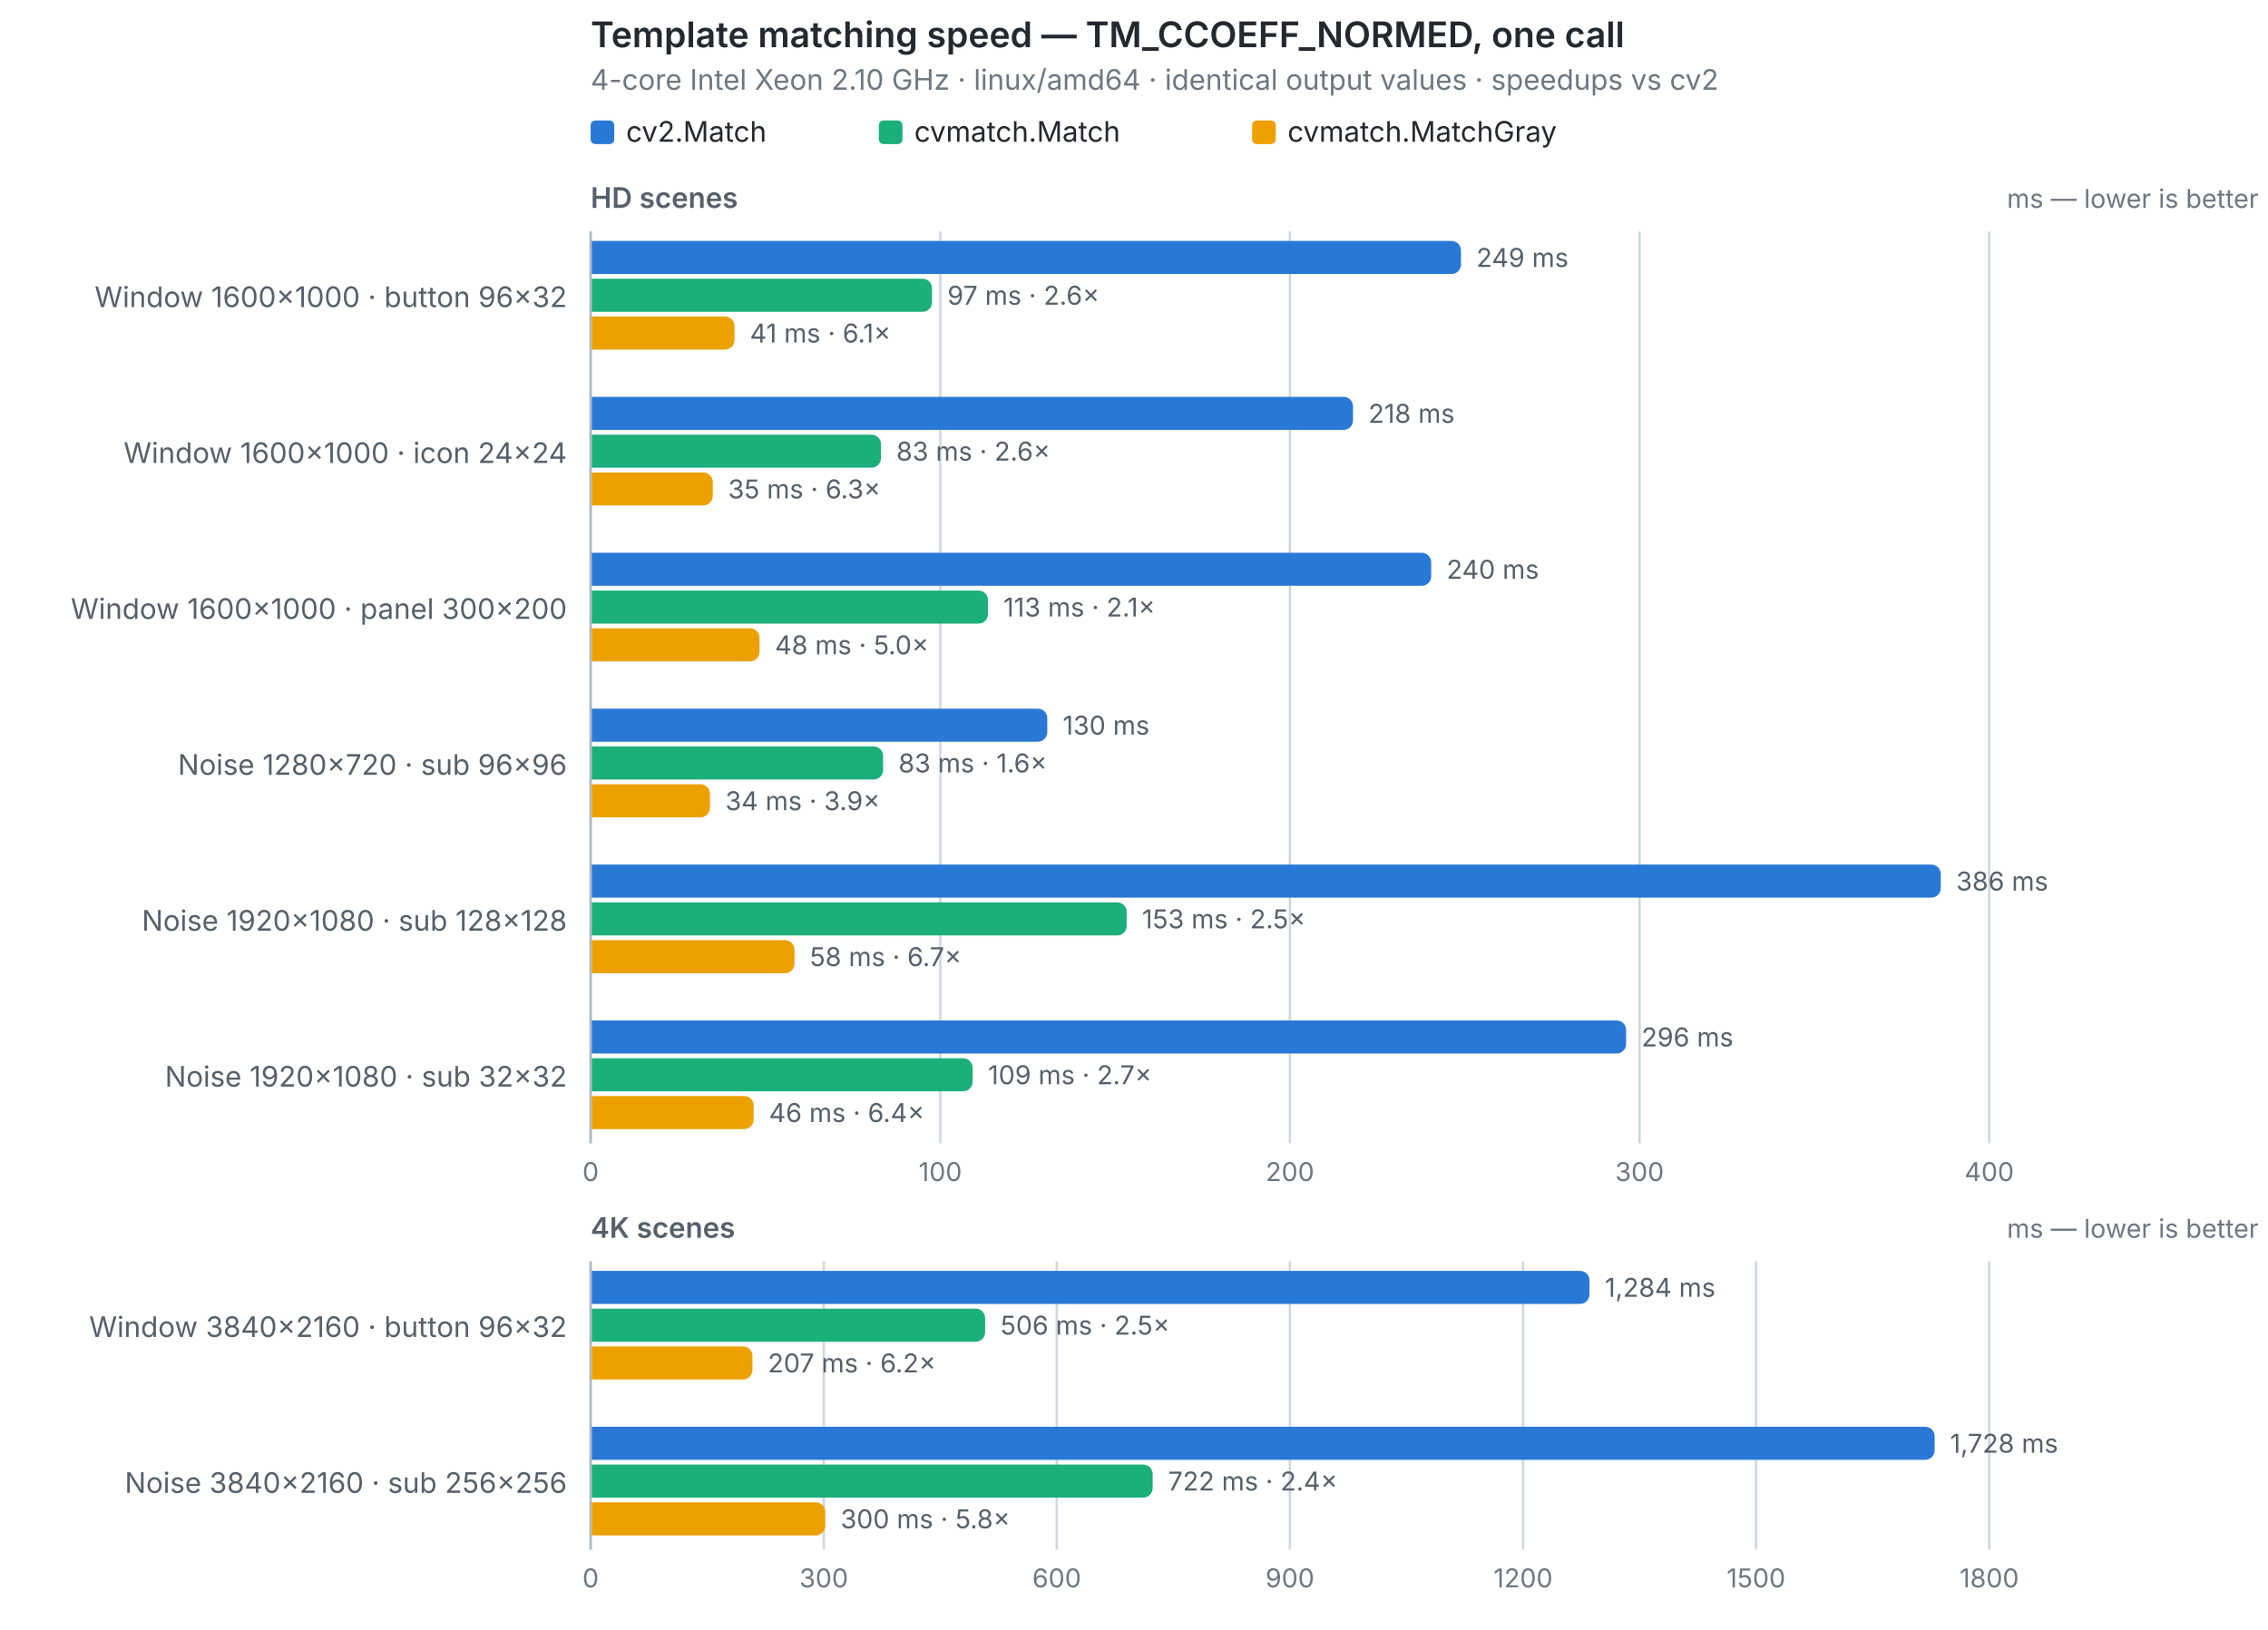
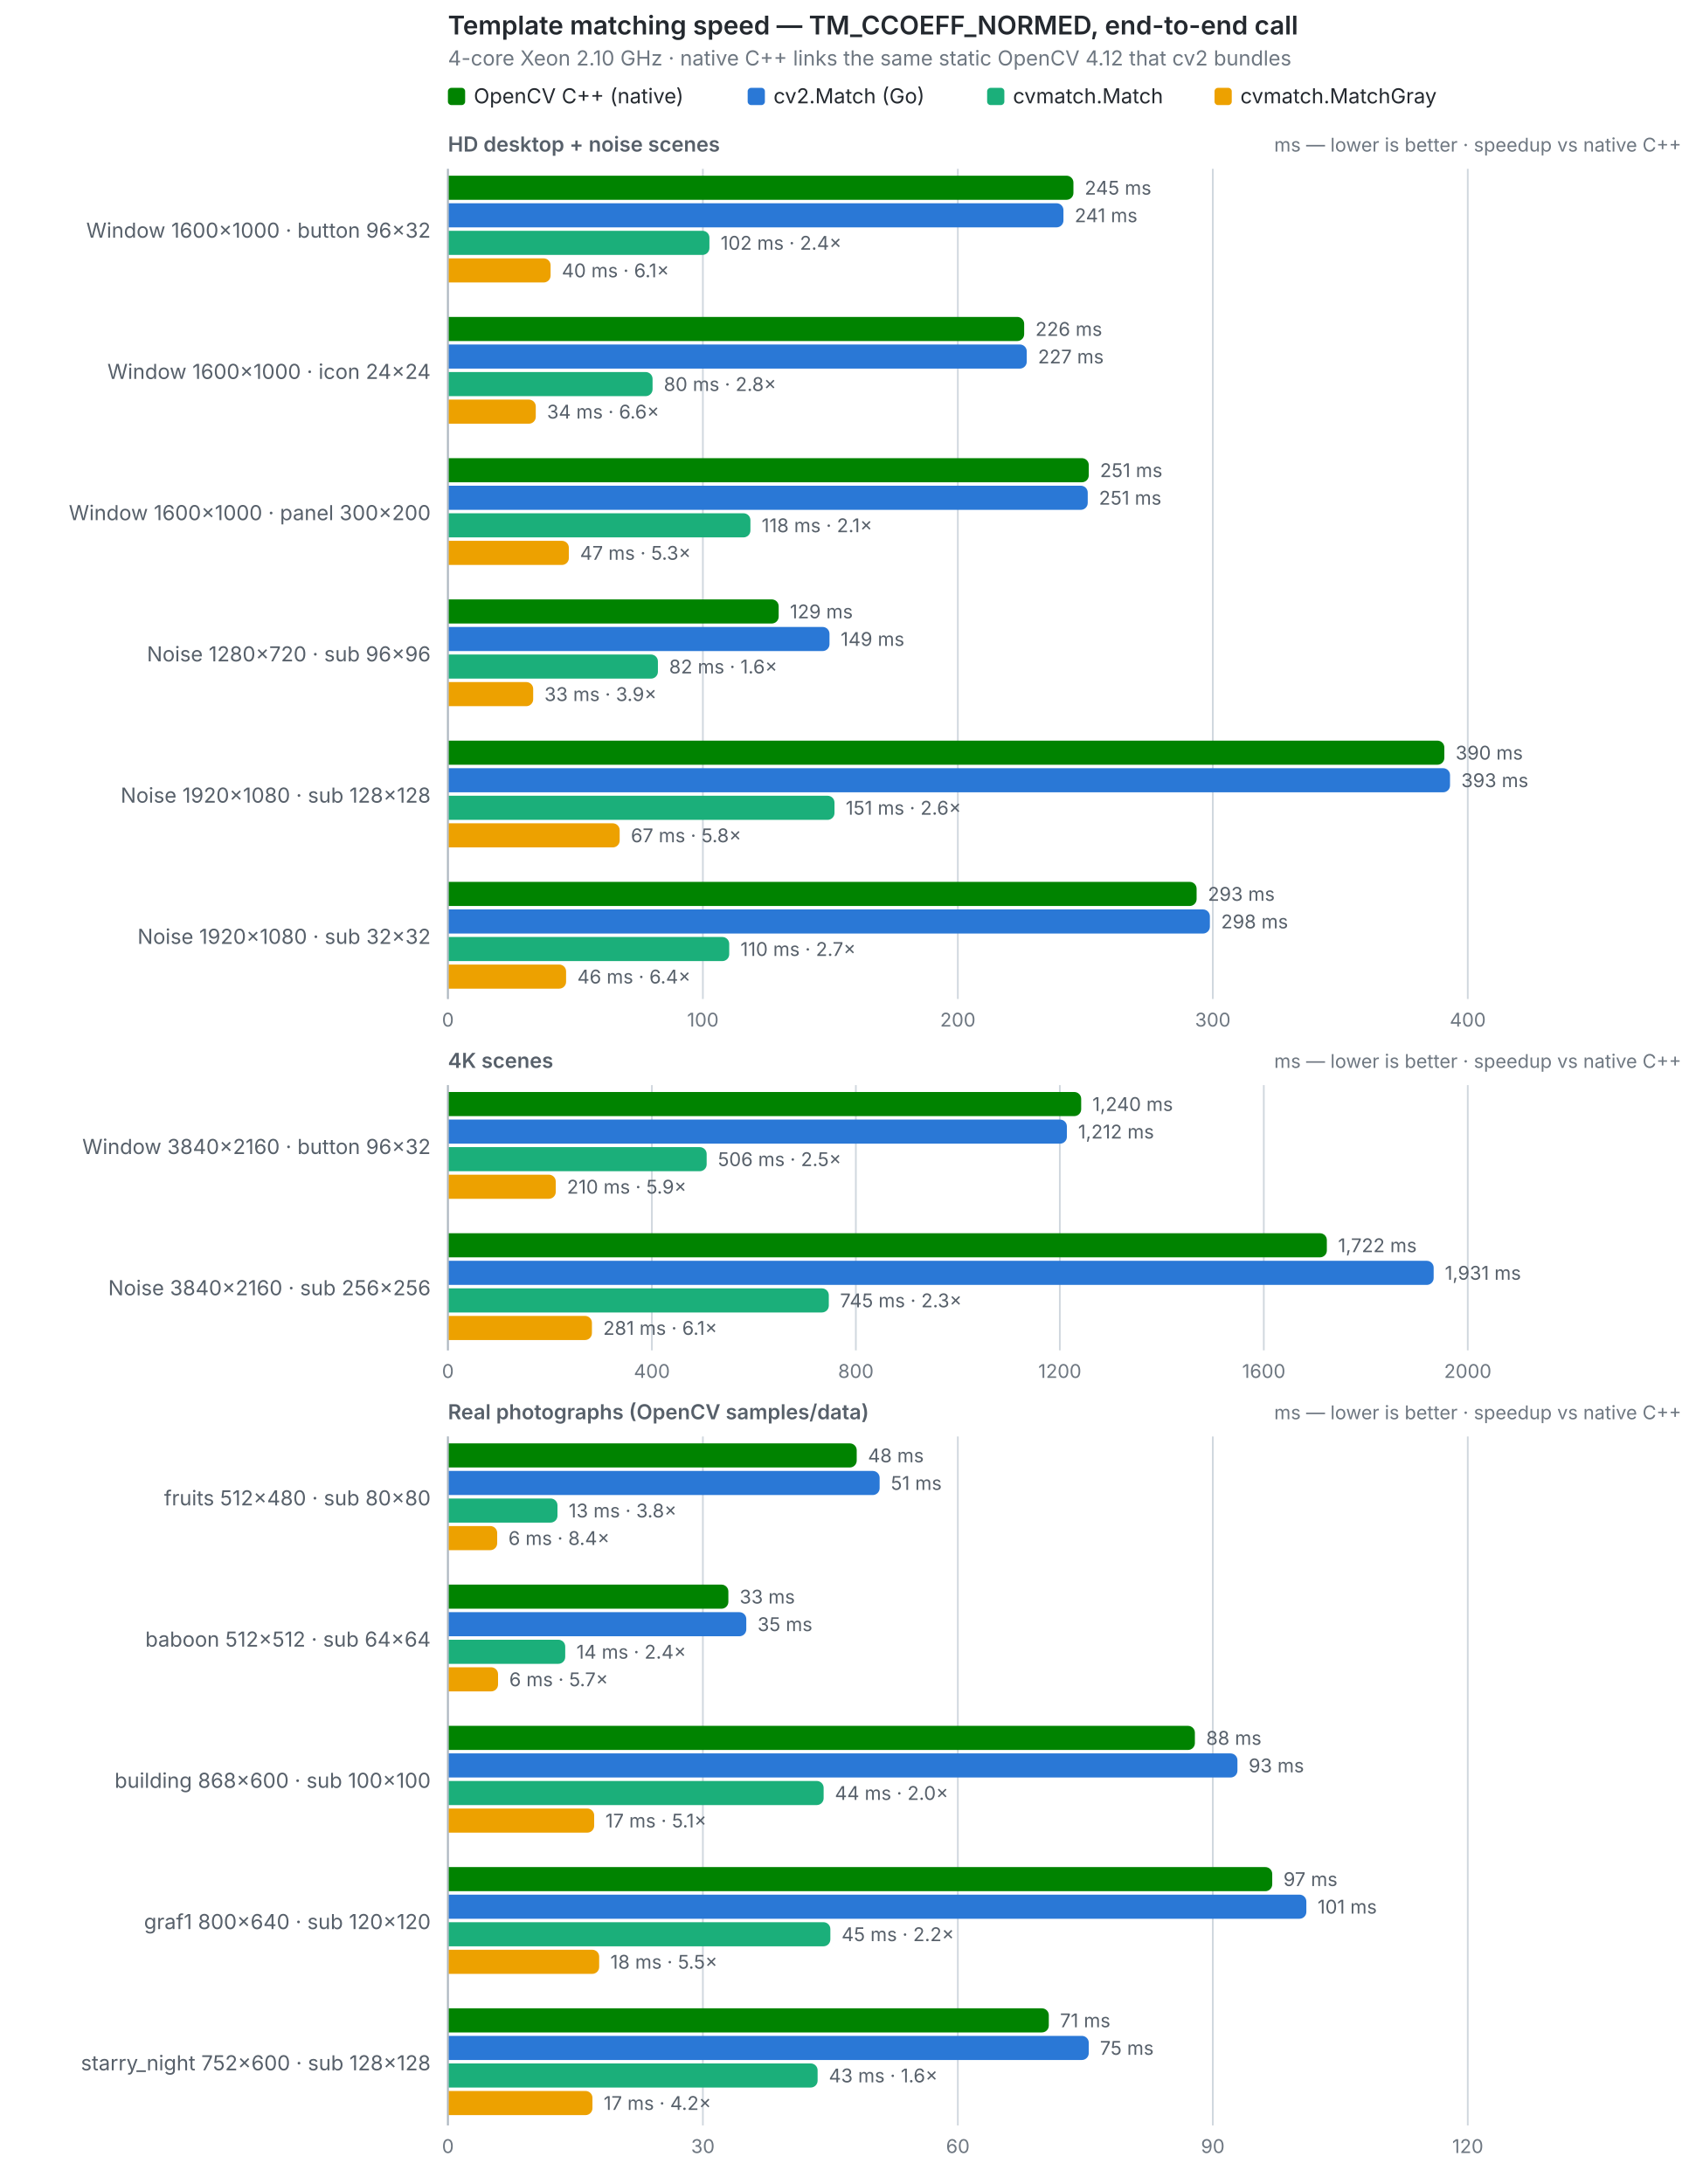
- <svg xmlns="http://www.w3.org/2000/svg" width="960" height="690" viewBox="0 0 960 690" role="img">
-   <text x="250" y="20" font-size="15" font-weight="600" fill="#24292f" font-family="system-ui,-apple-system,Segoe UI,sans-serif">Template matching speed — TM_CCOEFF_NORMED, one call</text>
-   <text x="250" y="38" font-size="12" fill="#6e7781" font-family="system-ui,-apple-system,Segoe UI,sans-serif">4-core Intel Xeon 2.10 GHz · linux/amd64 · identical output values · speedups vs cv2</text>
-   <rect x="250" y="51" width="10" height="10" rx="2" fill="#2a78d6" />
-   <text x="265" y="60" font-size="12" fill="#24292f" font-family="system-ui,-apple-system,Segoe UI,sans-serif">cv2.Match</text>
-   <rect x="372" y="51" width="10" height="10" rx="2" fill="#1baf7a" />
-   <text x="387" y="60" font-size="12" fill="#24292f" font-family="system-ui,-apple-system,Segoe UI,sans-serif">cvmatch.Match</text>
-   <rect x="530" y="51" width="10" height="10" rx="2" fill="#eda100" />
-   <text x="545" y="60" font-size="12" fill="#24292f" font-family="system-ui,-apple-system,Segoe UI,sans-serif">cvmatch.MatchGray</text>
-   <text x="250" y="88" font-size="12" font-weight="600" fill="#57606a" font-family="system-ui,-apple-system,Segoe UI,sans-serif">HD scenes</text>
-   <text x="956" y="88" font-size="11" text-anchor="end" fill="#6e7781" font-family="system-ui,-apple-system,Segoe UI,sans-serif">ms — lower is better</text>
-   <line x1="250.0" y1="98" x2="250.0" y2="484" stroke="#d0d7de" stroke-width="1" />
-   <text x="250.0" y="500" font-size="11" text-anchor="middle" fill="#6e7781" font-family="system-ui,-apple-system,Segoe UI,sans-serif" style="font-variant-numeric:tabular-nums">0</text>
-   <line x1="398.0" y1="98" x2="398.0" y2="484" stroke="#d0d7de" stroke-width="1" />
-   <text x="398.0" y="500" font-size="11" text-anchor="middle" fill="#6e7781" font-family="system-ui,-apple-system,Segoe UI,sans-serif" style="font-variant-numeric:tabular-nums">100</text>
-   <line x1="546.0" y1="98" x2="546.0" y2="484" stroke="#d0d7de" stroke-width="1" />
-   <text x="546.0" y="500" font-size="11" text-anchor="middle" fill="#6e7781" font-family="system-ui,-apple-system,Segoe UI,sans-serif" style="font-variant-numeric:tabular-nums">200</text>
-   <line x1="694.0" y1="98" x2="694.0" y2="484" stroke="#d0d7de" stroke-width="1" />
-   <text x="694.0" y="500" font-size="11" text-anchor="middle" fill="#6e7781" font-family="system-ui,-apple-system,Segoe UI,sans-serif" style="font-variant-numeric:tabular-nums">300</text>
-   <line x1="842.0" y1="98" x2="842.0" y2="484" stroke="#d0d7de" stroke-width="1" />
-   <text x="842.0" y="500" font-size="11" text-anchor="middle" fill="#6e7781" font-family="system-ui,-apple-system,Segoe UI,sans-serif" style="font-variant-numeric:tabular-nums">400</text>
-   <line x1="250" y1="98" x2="250" y2="484" stroke="#afb8c1" stroke-width="1" />
-   <text x="240" y="130.0" font-size="12" text-anchor="end" fill="#57606a" font-family="system-ui,-apple-system,Segoe UI,sans-serif">Window 1600×1000 · button 96×32</text>
-   <path d="M250.5,102 h363.9 a4,4 0 0 1 4,4 v6 a4,4 0 0 1 -4,4 h-363.9 z" fill="#2a78d6" />
-   <text x="624.9" y="113" font-size="11" fill="#57606a" font-family="system-ui,-apple-system,Segoe UI,sans-serif" style="font-variant-numeric:tabular-nums">249 ms</text>
-   <path d="M250.5,118 h140.0 a4,4 0 0 1 4,4 v6 a4,4 0 0 1 -4,4 h-140.0 z" fill="#1baf7a" />
-   <text x="401.0" y="129" font-size="11" fill="#57606a" font-family="system-ui,-apple-system,Segoe UI,sans-serif" style="font-variant-numeric:tabular-nums">97 ms · 2.6×</text>
-   <path d="M250.5,134 h56.4 a4,4 0 0 1 4,4 v6 a4,4 0 0 1 -4,4 h-56.4 z" fill="#eda100" />
-   <text x="317.4" y="145" font-size="11" fill="#57606a" font-family="system-ui,-apple-system,Segoe UI,sans-serif" style="font-variant-numeric:tabular-nums">41 ms · 6.1×</text>
-   <text x="240" y="196.0" font-size="12" text-anchor="end" fill="#57606a" font-family="system-ui,-apple-system,Segoe UI,sans-serif">Window 1600×1000 · icon 24×24</text>
-   <path d="M250.5,168 h318.2 a4,4 0 0 1 4,4 v6 a4,4 0 0 1 -4,4 h-318.2 z" fill="#2a78d6" />
-   <text x="579.2" y="179" font-size="11" fill="#57606a" font-family="system-ui,-apple-system,Segoe UI,sans-serif" style="font-variant-numeric:tabular-nums">218 ms</text>
-   <path d="M250.5,184 h118.4 a4,4 0 0 1 4,4 v6 a4,4 0 0 1 -4,4 h-118.4 z" fill="#1baf7a" />
-   <text x="379.4" y="195" font-size="11" fill="#57606a" font-family="system-ui,-apple-system,Segoe UI,sans-serif" style="font-variant-numeric:tabular-nums">83 ms · 2.6×</text>
-   <path d="M250.5,200 h47.2 a4,4 0 0 1 4,4 v6 a4,4 0 0 1 -4,4 h-47.2 z" fill="#eda100" />
-   <text x="308.2" y="211" font-size="11" fill="#57606a" font-family="system-ui,-apple-system,Segoe UI,sans-serif" style="font-variant-numeric:tabular-nums">35 ms · 6.3×</text>
-   <text x="240" y="262.0" font-size="12" text-anchor="end" fill="#57606a" font-family="system-ui,-apple-system,Segoe UI,sans-serif">Window 1600×1000 · panel 300×200</text>
-   <path d="M250.5,234 h351.3 a4,4 0 0 1 4,4 v6 a4,4 0 0 1 -4,4 h-351.3 z" fill="#2a78d6" />
-   <text x="612.3" y="245" font-size="11" fill="#57606a" font-family="system-ui,-apple-system,Segoe UI,sans-serif" style="font-variant-numeric:tabular-nums">240 ms</text>
-   <path d="M250.5,250 h163.7 a4,4 0 0 1 4,4 v6 a4,4 0 0 1 -4,4 h-163.7 z" fill="#1baf7a" />
-   <text x="424.7" y="261" font-size="11" fill="#57606a" font-family="system-ui,-apple-system,Segoe UI,sans-serif" style="font-variant-numeric:tabular-nums">113 ms · 2.1×</text>
-   <path d="M250.5,266 h67.0 a4,4 0 0 1 4,4 v6 a4,4 0 0 1 -4,4 h-67.0 z" fill="#eda100" />
-   <text x="328.0" y="277" font-size="11" fill="#57606a" font-family="system-ui,-apple-system,Segoe UI,sans-serif" style="font-variant-numeric:tabular-nums">48 ms · 5.0×</text>
-   <text x="240" y="328.0" font-size="12" text-anchor="end" fill="#57606a" font-family="system-ui,-apple-system,Segoe UI,sans-serif">Noise 1280×720 · sub 96×96</text>
-   <path d="M250.5,300 h188.8 a4,4 0 0 1 4,4 v6 a4,4 0 0 1 -4,4 h-188.8 z" fill="#2a78d6" />
-   <text x="449.8" y="311" font-size="11" fill="#57606a" font-family="system-ui,-apple-system,Segoe UI,sans-serif" style="font-variant-numeric:tabular-nums">130 ms</text>
-   <path d="M250.5,316 h119.3 a4,4 0 0 1 4,4 v6 a4,4 0 0 1 -4,4 h-119.3 z" fill="#1baf7a" />
-   <text x="380.3" y="327" font-size="11" fill="#57606a" font-family="system-ui,-apple-system,Segoe UI,sans-serif" style="font-variant-numeric:tabular-nums">83 ms · 1.6×</text>
-   <path d="M250.5,332 h46.0 a4,4 0 0 1 4,4 v6 a4,4 0 0 1 -4,4 h-46.0 z" fill="#eda100" />
-   <text x="307.0" y="343" font-size="11" fill="#57606a" font-family="system-ui,-apple-system,Segoe UI,sans-serif" style="font-variant-numeric:tabular-nums">34 ms · 3.9×</text>
-   <text x="240" y="394.0" font-size="12" text-anchor="end" fill="#57606a" font-family="system-ui,-apple-system,Segoe UI,sans-serif">Noise 1920×1080 · sub 128×128</text>
-   <path d="M250.5,366 h567.0 a4,4 0 0 1 4,4 v6 a4,4 0 0 1 -4,4 h-567.0 z" fill="#2a78d6" />
-   <text x="828.0" y="377" font-size="11" fill="#57606a" font-family="system-ui,-apple-system,Segoe UI,sans-serif" style="font-variant-numeric:tabular-nums">386 ms</text>
-   <path d="M250.5,382 h222.4 a4,4 0 0 1 4,4 v6 a4,4 0 0 1 -4,4 h-222.4 z" fill="#1baf7a" />
-   <text x="483.4" y="393" font-size="11" fill="#57606a" font-family="system-ui,-apple-system,Segoe UI,sans-serif" style="font-variant-numeric:tabular-nums">153 ms · 2.5×</text>
-   <path d="M250.5,398 h81.8 a4,4 0 0 1 4,4 v6 a4,4 0 0 1 -4,4 h-81.8 z" fill="#eda100" />
-   <text x="342.8" y="409" font-size="11" fill="#57606a" font-family="system-ui,-apple-system,Segoe UI,sans-serif" style="font-variant-numeric:tabular-nums">58 ms · 6.7×</text>
-   <text x="240" y="460.0" font-size="12" text-anchor="end" fill="#57606a" font-family="system-ui,-apple-system,Segoe UI,sans-serif">Noise 1920×1080 · sub 32×32</text>
-   <path d="M250.5,432 h433.8 a4,4 0 0 1 4,4 v6 a4,4 0 0 1 -4,4 h-433.8 z" fill="#2a78d6" />
-   <text x="694.8" y="443" font-size="11" fill="#57606a" font-family="system-ui,-apple-system,Segoe UI,sans-serif" style="font-variant-numeric:tabular-nums">296 ms</text>
-   <path d="M250.5,448 h157.2 a4,4 0 0 1 4,4 v6 a4,4 0 0 1 -4,4 h-157.2 z" fill="#1baf7a" />
-   <text x="418.2" y="459" font-size="11" fill="#57606a" font-family="system-ui,-apple-system,Segoe UI,sans-serif" style="font-variant-numeric:tabular-nums">109 ms · 2.7×</text>
-   <path d="M250.5,464 h64.5 a4,4 0 0 1 4,4 v6 a4,4 0 0 1 -4,4 h-64.5 z" fill="#eda100" />
-   <text x="325.5" y="475" font-size="11" fill="#57606a" font-family="system-ui,-apple-system,Segoe UI,sans-serif" style="font-variant-numeric:tabular-nums">46 ms · 6.4×</text>
-   <text x="250" y="524" font-size="12" font-weight="600" fill="#57606a" font-family="system-ui,-apple-system,Segoe UI,sans-serif">4K scenes</text>
-   <text x="956" y="524" font-size="11" text-anchor="end" fill="#6e7781" font-family="system-ui,-apple-system,Segoe UI,sans-serif">ms — lower is better</text>
-   <line x1="250.0" y1="534" x2="250.0" y2="656" stroke="#d0d7de" stroke-width="1" />
-   <text x="250.0" y="672" font-size="11" text-anchor="middle" fill="#6e7781" font-family="system-ui,-apple-system,Segoe UI,sans-serif" style="font-variant-numeric:tabular-nums">0</text>
-   <line x1="348.7" y1="534" x2="348.7" y2="656" stroke="#d0d7de" stroke-width="1" />
-   <text x="348.7" y="672" font-size="11" text-anchor="middle" fill="#6e7781" font-family="system-ui,-apple-system,Segoe UI,sans-serif" style="font-variant-numeric:tabular-nums">300</text>
-   <line x1="447.3" y1="534" x2="447.3" y2="656" stroke="#d0d7de" stroke-width="1" />
-   <text x="447.3" y="672" font-size="11" text-anchor="middle" fill="#6e7781" font-family="system-ui,-apple-system,Segoe UI,sans-serif" style="font-variant-numeric:tabular-nums">600</text>
-   <line x1="546.0" y1="534" x2="546.0" y2="656" stroke="#d0d7de" stroke-width="1" />
-   <text x="546.0" y="672" font-size="11" text-anchor="middle" fill="#6e7781" font-family="system-ui,-apple-system,Segoe UI,sans-serif" style="font-variant-numeric:tabular-nums">900</text>
-   <line x1="644.7" y1="534" x2="644.7" y2="656" stroke="#d0d7de" stroke-width="1" />
-   <text x="644.7" y="672" font-size="11" text-anchor="middle" fill="#6e7781" font-family="system-ui,-apple-system,Segoe UI,sans-serif" style="font-variant-numeric:tabular-nums">1200</text>
-   <line x1="743.3" y1="534" x2="743.3" y2="656" stroke="#d0d7de" stroke-width="1" />
-   <text x="743.3" y="672" font-size="11" text-anchor="middle" fill="#6e7781" font-family="system-ui,-apple-system,Segoe UI,sans-serif" style="font-variant-numeric:tabular-nums">1500</text>
-   <line x1="842.0" y1="534" x2="842.0" y2="656" stroke="#d0d7de" stroke-width="1" />
-   <text x="842.0" y="672" font-size="11" text-anchor="middle" fill="#6e7781" font-family="system-ui,-apple-system,Segoe UI,sans-serif" style="font-variant-numeric:tabular-nums">1800</text>
-   <line x1="250" y1="534" x2="250" y2="656" stroke="#afb8c1" stroke-width="1" />
-   <text x="240" y="566.0" font-size="12" text-anchor="end" fill="#57606a" font-family="system-ui,-apple-system,Segoe UI,sans-serif">Window 3840×2160 · button 96×32</text>
-   <path d="M250.5,538 h418.3 a4,4 0 0 1 4,4 v6 a4,4 0 0 1 -4,4 h-418.3 z" fill="#2a78d6" />
-   <text x="679.3" y="549" font-size="11" fill="#57606a" font-family="system-ui,-apple-system,Segoe UI,sans-serif" style="font-variant-numeric:tabular-nums">1,284 ms</text>
-   <path d="M250.5,554 h162.5 a4,4 0 0 1 4,4 v6 a4,4 0 0 1 -4,4 h-162.5 z" fill="#1baf7a" />
-   <text x="423.5" y="565" font-size="11" fill="#57606a" font-family="system-ui,-apple-system,Segoe UI,sans-serif" style="font-variant-numeric:tabular-nums">506 ms · 2.5×</text>
-   <path d="M250.5,570 h64.0 a4,4 0 0 1 4,4 v6 a4,4 0 0 1 -4,4 h-64.0 z" fill="#eda100" />
-   <text x="325.0" y="581" font-size="11" fill="#57606a" font-family="system-ui,-apple-system,Segoe UI,sans-serif" style="font-variant-numeric:tabular-nums">207 ms · 6.2×</text>
-   <text x="240" y="632.0" font-size="12" text-anchor="end" fill="#57606a" font-family="system-ui,-apple-system,Segoe UI,sans-serif">Noise 3840×2160 · sub 256×256</text>
-   <path d="M250.5,604 h564.4 a4,4 0 0 1 4,4 v6 a4,4 0 0 1 -4,4 h-564.4 z" fill="#2a78d6" />
-   <text x="825.4" y="615" font-size="11" fill="#57606a" font-family="system-ui,-apple-system,Segoe UI,sans-serif" style="font-variant-numeric:tabular-nums">1,728 ms</text>
-   <path d="M250.5,620 h233.4 a4,4 0 0 1 4,4 v6 a4,4 0 0 1 -4,4 h-233.4 z" fill="#1baf7a" />
-   <text x="494.4" y="631" font-size="11" fill="#57606a" font-family="system-ui,-apple-system,Segoe UI,sans-serif" style="font-variant-numeric:tabular-nums">722 ms · 2.4×</text>
-   <path d="M250.5,636 h94.8 a4,4 0 0 1 4,4 v6 a4,4 0 0 1 -4,4 h-94.8 z" fill="#eda100" />
-   <text x="355.8" y="647" font-size="11" fill="#57606a" font-family="system-ui,-apple-system,Segoe UI,sans-serif" style="font-variant-numeric:tabular-nums">300 ms · 5.8×</text>
+ <svg xmlns="http://www.w3.org/2000/svg" width="980" height="1268" viewBox="0 0 980 1268" role="img">
+   <text x="260" y="20" font-size="15" font-weight="600" fill="#24292f" font-family="system-ui,-apple-system,Segoe UI,sans-serif">Template matching speed — TM_CCOEFF_NORMED, end-to-end call</text>
+   <text x="260" y="38" font-size="12" fill="#6e7781" font-family="system-ui,-apple-system,Segoe UI,sans-serif">4-core Xeon 2.10 GHz · native C++ links the same static OpenCV 4.12 that cv2 bundles</text>
+   <rect x="260" y="51" width="10" height="10" rx="2" fill="#008300" />
+   <text x="275" y="60" font-size="12" fill="#24292f" font-family="system-ui,-apple-system,Segoe UI,sans-serif">OpenCV C++ (native)</text>
+   <rect x="434" y="51" width="10" height="10" rx="2" fill="#2a78d6" />
+   <text x="449" y="60" font-size="12" fill="#24292f" font-family="system-ui,-apple-system,Segoe UI,sans-serif">cv2.Match (Go)</text>
+   <rect x="573" y="51" width="10" height="10" rx="2" fill="#1baf7a" />
+   <text x="588" y="60" font-size="12" fill="#24292f" font-family="system-ui,-apple-system,Segoe UI,sans-serif">cvmatch.Match</text>
+   <rect x="705" y="51" width="10" height="10" rx="2" fill="#eda100" />
+   <text x="720" y="60" font-size="12" fill="#24292f" font-family="system-ui,-apple-system,Segoe UI,sans-serif">cvmatch.MatchGray</text>
+   <text x="260" y="88" font-size="12" font-weight="600" fill="#57606a" font-family="system-ui,-apple-system,Segoe UI,sans-serif">HD desktop + noise scenes</text>
+   <text x="976" y="88" font-size="11" text-anchor="end" fill="#6e7781" font-family="system-ui,-apple-system,Segoe UI,sans-serif">ms — lower is better · speedup vs native C++</text>
+   <line x1="260.0" y1="98" x2="260.0" y2="580" stroke="#d0d7de" stroke-width="1" />
+   <text x="260.0" y="596" font-size="11" text-anchor="middle" fill="#6e7781" font-family="system-ui,-apple-system,Segoe UI,sans-serif" style="font-variant-numeric:tabular-nums">0</text>
+   <line x1="408.0" y1="98" x2="408.0" y2="580" stroke="#d0d7de" stroke-width="1" />
+   <text x="408.0" y="596" font-size="11" text-anchor="middle" fill="#6e7781" font-family="system-ui,-apple-system,Segoe UI,sans-serif" style="font-variant-numeric:tabular-nums">100</text>
+   <line x1="556.0" y1="98" x2="556.0" y2="580" stroke="#d0d7de" stroke-width="1" />
+   <text x="556.0" y="596" font-size="11" text-anchor="middle" fill="#6e7781" font-family="system-ui,-apple-system,Segoe UI,sans-serif" style="font-variant-numeric:tabular-nums">200</text>
+   <line x1="704.0" y1="98" x2="704.0" y2="580" stroke="#d0d7de" stroke-width="1" />
+   <text x="704.0" y="596" font-size="11" text-anchor="middle" fill="#6e7781" font-family="system-ui,-apple-system,Segoe UI,sans-serif" style="font-variant-numeric:tabular-nums">300</text>
+   <line x1="852.0" y1="98" x2="852.0" y2="580" stroke="#d0d7de" stroke-width="1" />
+   <text x="852.0" y="596" font-size="11" text-anchor="middle" fill="#6e7781" font-family="system-ui,-apple-system,Segoe UI,sans-serif" style="font-variant-numeric:tabular-nums">400</text>
+   <line x1="260" y1="98" x2="260" y2="580" stroke="#afb8c1" stroke-width="1" />
+   <text x="250" y="138.0" font-size="12" text-anchor="end" fill="#57606a" font-family="system-ui,-apple-system,Segoe UI,sans-serif">Window 1600×1000 · button 96×32</text>
+   <path d="M260.5,102 h358.6 a4,4 0 0 1 4,4 v6 a4,4 0 0 1 -4,4 h-358.6 z" fill="#008300" />
+   <text x="629.6" y="113" font-size="11" fill="#57606a" font-family="system-ui,-apple-system,Segoe UI,sans-serif" style="font-variant-numeric:tabular-nums">245 ms</text>
+   <path d="M260.5,118 h352.8 a4,4 0 0 1 4,4 v6 a4,4 0 0 1 -4,4 h-352.8 z" fill="#2a78d6" />
+   <text x="623.8" y="129" font-size="11" fill="#57606a" font-family="system-ui,-apple-system,Segoe UI,sans-serif" style="font-variant-numeric:tabular-nums">241 ms</text>
+   <path d="M260.5,134 h147.3 a4,4 0 0 1 4,4 v6 a4,4 0 0 1 -4,4 h-147.3 z" fill="#1baf7a" />
+   <text x="418.3" y="145" font-size="11" fill="#57606a" font-family="system-ui,-apple-system,Segoe UI,sans-serif" style="font-variant-numeric:tabular-nums">102 ms · 2.4×</text>
+   <path d="M260.5,150 h55.1 a4,4 0 0 1 4,4 v6 a4,4 0 0 1 -4,4 h-55.1 z" fill="#eda100" />
+   <text x="326.1" y="161" font-size="11" fill="#57606a" font-family="system-ui,-apple-system,Segoe UI,sans-serif" style="font-variant-numeric:tabular-nums">40 ms · 6.1×</text>
+   <text x="250" y="220.0" font-size="12" text-anchor="end" fill="#57606a" font-family="system-ui,-apple-system,Segoe UI,sans-serif">Window 1600×1000 · icon 24×24</text>
+   <path d="M260.5,184 h330.0 a4,4 0 0 1 4,4 v6 a4,4 0 0 1 -4,4 h-330.0 z" fill="#008300" />
+   <text x="601.0" y="195" font-size="11" fill="#57606a" font-family="system-ui,-apple-system,Segoe UI,sans-serif" style="font-variant-numeric:tabular-nums">226 ms</text>
+   <path d="M260.5,200 h331.5 a4,4 0 0 1 4,4 v6 a4,4 0 0 1 -4,4 h-331.5 z" fill="#2a78d6" />
+   <text x="602.5" y="211" font-size="11" fill="#57606a" font-family="system-ui,-apple-system,Segoe UI,sans-serif" style="font-variant-numeric:tabular-nums">227 ms</text>
+   <path d="M260.5,216 h114.3 a4,4 0 0 1 4,4 v6 a4,4 0 0 1 -4,4 h-114.3 z" fill="#1baf7a" />
+   <text x="385.3" y="227" font-size="11" fill="#57606a" font-family="system-ui,-apple-system,Segoe UI,sans-serif" style="font-variant-numeric:tabular-nums">80 ms · 2.8×</text>
+   <path d="M260.5,232 h46.5 a4,4 0 0 1 4,4 v6 a4,4 0 0 1 -4,4 h-46.5 z" fill="#eda100" />
+   <text x="317.5" y="243" font-size="11" fill="#57606a" font-family="system-ui,-apple-system,Segoe UI,sans-serif" style="font-variant-numeric:tabular-nums">34 ms · 6.6×</text>
+   <text x="250" y="302.0" font-size="12" text-anchor="end" fill="#57606a" font-family="system-ui,-apple-system,Segoe UI,sans-serif">Window 1600×1000 · panel 300×200</text>
+   <path d="M260.5,266 h367.5 a4,4 0 0 1 4,4 v6 a4,4 0 0 1 -4,4 h-367.5 z" fill="#008300" />
+   <text x="638.5" y="277" font-size="11" fill="#57606a" font-family="system-ui,-apple-system,Segoe UI,sans-serif" style="font-variant-numeric:tabular-nums">251 ms</text>
+   <path d="M260.5,282 h366.9 a4,4 0 0 1 4,4 v6 a4,4 0 0 1 -4,4 h-366.9 z" fill="#2a78d6" />
+   <text x="637.9" y="293" font-size="11" fill="#57606a" font-family="system-ui,-apple-system,Segoe UI,sans-serif" style="font-variant-numeric:tabular-nums">251 ms</text>
+   <path d="M260.5,298 h171.1 a4,4 0 0 1 4,4 v6 a4,4 0 0 1 -4,4 h-171.1 z" fill="#1baf7a" />
+   <text x="442.1" y="309" font-size="11" fill="#57606a" font-family="system-ui,-apple-system,Segoe UI,sans-serif" style="font-variant-numeric:tabular-nums">118 ms · 2.1×</text>
+   <path d="M260.5,314 h65.7 a4,4 0 0 1 4,4 v6 a4,4 0 0 1 -4,4 h-65.7 z" fill="#eda100" />
+   <text x="336.7" y="325" font-size="11" fill="#57606a" font-family="system-ui,-apple-system,Segoe UI,sans-serif" style="font-variant-numeric:tabular-nums">47 ms · 5.3×</text>
+   <text x="250" y="384.0" font-size="12" text-anchor="end" fill="#57606a" font-family="system-ui,-apple-system,Segoe UI,sans-serif">Noise 1280×720 · sub 96×96</text>
+   <path d="M260.5,348 h187.5 a4,4 0 0 1 4,4 v6 a4,4 0 0 1 -4,4 h-187.5 z" fill="#008300" />
+   <text x="458.5" y="359" font-size="11" fill="#57606a" font-family="system-ui,-apple-system,Segoe UI,sans-serif" style="font-variant-numeric:tabular-nums">129 ms</text>
+   <path d="M260.5,364 h217.0 a4,4 0 0 1 4,4 v6 a4,4 0 0 1 -4,4 h-217.0 z" fill="#2a78d6" />
+   <text x="488.0" y="375" font-size="11" fill="#57606a" font-family="system-ui,-apple-system,Segoe UI,sans-serif" style="font-variant-numeric:tabular-nums">149 ms</text>
+   <path d="M260.5,380 h117.4 a4,4 0 0 1 4,4 v6 a4,4 0 0 1 -4,4 h-117.4 z" fill="#1baf7a" />
+   <text x="388.4" y="391" font-size="11" fill="#57606a" font-family="system-ui,-apple-system,Segoe UI,sans-serif" style="font-variant-numeric:tabular-nums">82 ms · 1.6×</text>
+   <path d="M260.5,396 h45.0 a4,4 0 0 1 4,4 v6 a4,4 0 0 1 -4,4 h-45.0 z" fill="#eda100" />
+   <text x="316.0" y="407" font-size="11" fill="#57606a" font-family="system-ui,-apple-system,Segoe UI,sans-serif" style="font-variant-numeric:tabular-nums">33 ms · 3.9×</text>
+   <text x="250" y="466.0" font-size="12" text-anchor="end" fill="#57606a" font-family="system-ui,-apple-system,Segoe UI,sans-serif">Noise 1920×1080 · sub 128×128</text>
+   <path d="M260.5,430 h573.9 a4,4 0 0 1 4,4 v6 a4,4 0 0 1 -4,4 h-573.9 z" fill="#008300" />
+   <text x="844.9" y="441" font-size="11" fill="#57606a" font-family="system-ui,-apple-system,Segoe UI,sans-serif" style="font-variant-numeric:tabular-nums">390 ms</text>
+   <path d="M260.5,446 h577.2 a4,4 0 0 1 4,4 v6 a4,4 0 0 1 -4,4 h-577.2 z" fill="#2a78d6" />
+   <text x="848.2" y="457" font-size="11" fill="#57606a" font-family="system-ui,-apple-system,Segoe UI,sans-serif" style="font-variant-numeric:tabular-nums">393 ms</text>
+   <path d="M260.5,462 h219.9 a4,4 0 0 1 4,4 v6 a4,4 0 0 1 -4,4 h-219.9 z" fill="#1baf7a" />
+   <text x="490.9" y="473" font-size="11" fill="#57606a" font-family="system-ui,-apple-system,Segoe UI,sans-serif" style="font-variant-numeric:tabular-nums">151 ms · 2.6×</text>
+   <path d="M260.5,478 h95.2 a4,4 0 0 1 4,4 v6 a4,4 0 0 1 -4,4 h-95.2 z" fill="#eda100" />
+   <text x="366.2" y="489" font-size="11" fill="#57606a" font-family="system-ui,-apple-system,Segoe UI,sans-serif" style="font-variant-numeric:tabular-nums">67 ms · 5.8×</text>
+   <text x="250" y="548.0" font-size="12" text-anchor="end" fill="#57606a" font-family="system-ui,-apple-system,Segoe UI,sans-serif">Noise 1920×1080 · sub 32×32</text>
+   <path d="M260.5,512 h430.1 a4,4 0 0 1 4,4 v6 a4,4 0 0 1 -4,4 h-430.1 z" fill="#008300" />
+   <text x="701.1" y="523" font-size="11" fill="#57606a" font-family="system-ui,-apple-system,Segoe UI,sans-serif" style="font-variant-numeric:tabular-nums">293 ms</text>
+   <path d="M260.5,528 h437.8 a4,4 0 0 1 4,4 v6 a4,4 0 0 1 -4,4 h-437.8 z" fill="#2a78d6" />
+   <text x="708.8" y="539" font-size="11" fill="#57606a" font-family="system-ui,-apple-system,Segoe UI,sans-serif" style="font-variant-numeric:tabular-nums">298 ms</text>
+   <path d="M260.5,544 h158.8 a4,4 0 0 1 4,4 v6 a4,4 0 0 1 -4,4 h-158.8 z" fill="#1baf7a" />
+   <text x="429.8" y="555" font-size="11" fill="#57606a" font-family="system-ui,-apple-system,Segoe UI,sans-serif" style="font-variant-numeric:tabular-nums">110 ms · 2.7×</text>
+   <path d="M260.5,560 h64.1 a4,4 0 0 1 4,4 v6 a4,4 0 0 1 -4,4 h-64.1 z" fill="#eda100" />
+   <text x="335.1" y="571" font-size="11" fill="#57606a" font-family="system-ui,-apple-system,Segoe UI,sans-serif" style="font-variant-numeric:tabular-nums">46 ms · 6.4×</text>
+   <text x="260" y="620" font-size="12" font-weight="600" fill="#57606a" font-family="system-ui,-apple-system,Segoe UI,sans-serif">4K scenes</text>
+   <text x="976" y="620" font-size="11" text-anchor="end" fill="#6e7781" font-family="system-ui,-apple-system,Segoe UI,sans-serif">ms — lower is better · speedup vs native C++</text>
+   <line x1="260.0" y1="630" x2="260.0" y2="784" stroke="#d0d7de" stroke-width="1" />
+   <text x="260.0" y="800" font-size="11" text-anchor="middle" fill="#6e7781" font-family="system-ui,-apple-system,Segoe UI,sans-serif" style="font-variant-numeric:tabular-nums">0</text>
+   <line x1="378.4" y1="630" x2="378.4" y2="784" stroke="#d0d7de" stroke-width="1" />
+   <text x="378.4" y="800" font-size="11" text-anchor="middle" fill="#6e7781" font-family="system-ui,-apple-system,Segoe UI,sans-serif" style="font-variant-numeric:tabular-nums">400</text>
+   <line x1="496.8" y1="630" x2="496.8" y2="784" stroke="#d0d7de" stroke-width="1" />
+   <text x="496.8" y="800" font-size="11" text-anchor="middle" fill="#6e7781" font-family="system-ui,-apple-system,Segoe UI,sans-serif" style="font-variant-numeric:tabular-nums">800</text>
+   <line x1="615.2" y1="630" x2="615.2" y2="784" stroke="#d0d7de" stroke-width="1" />
+   <text x="615.2" y="800" font-size="11" text-anchor="middle" fill="#6e7781" font-family="system-ui,-apple-system,Segoe UI,sans-serif" style="font-variant-numeric:tabular-nums">1200</text>
+   <line x1="733.6" y1="630" x2="733.6" y2="784" stroke="#d0d7de" stroke-width="1" />
+   <text x="733.6" y="800" font-size="11" text-anchor="middle" fill="#6e7781" font-family="system-ui,-apple-system,Segoe UI,sans-serif" style="font-variant-numeric:tabular-nums">1600</text>
+   <line x1="852.0" y1="630" x2="852.0" y2="784" stroke="#d0d7de" stroke-width="1" />
+   <text x="852.0" y="800" font-size="11" text-anchor="middle" fill="#6e7781" font-family="system-ui,-apple-system,Segoe UI,sans-serif" style="font-variant-numeric:tabular-nums">2000</text>
+   <line x1="260" y1="630" x2="260" y2="784" stroke="#afb8c1" stroke-width="1" />
+   <text x="250" y="670.0" font-size="12" text-anchor="end" fill="#57606a" font-family="system-ui,-apple-system,Segoe UI,sans-serif">Window 3840×2160 · button 96×32</text>
+   <path d="M260.5,634 h363.1 a4,4 0 0 1 4,4 v6 a4,4 0 0 1 -4,4 h-363.1 z" fill="#008300" />
+   <text x="634.1" y="645" font-size="11" fill="#57606a" font-family="system-ui,-apple-system,Segoe UI,sans-serif" style="font-variant-numeric:tabular-nums">1,240 ms</text>
+   <path d="M260.5,650 h354.8 a4,4 0 0 1 4,4 v6 a4,4 0 0 1 -4,4 h-354.8 z" fill="#2a78d6" />
+   <text x="625.8" y="661" font-size="11" fill="#57606a" font-family="system-ui,-apple-system,Segoe UI,sans-serif" style="font-variant-numeric:tabular-nums">1,212 ms</text>
+   <path d="M260.5,666 h145.7 a4,4 0 0 1 4,4 v6 a4,4 0 0 1 -4,4 h-145.7 z" fill="#1baf7a" />
+   <text x="416.7" y="677" font-size="11" fill="#57606a" font-family="system-ui,-apple-system,Segoe UI,sans-serif" style="font-variant-numeric:tabular-nums">506 ms · 2.5×</text>
+   <path d="M260.5,682 h58.1 a4,4 0 0 1 4,4 v6 a4,4 0 0 1 -4,4 h-58.1 z" fill="#eda100" />
+   <text x="329.1" y="693" font-size="11" fill="#57606a" font-family="system-ui,-apple-system,Segoe UI,sans-serif" style="font-variant-numeric:tabular-nums">210 ms · 5.9×</text>
+   <text x="250" y="752.0" font-size="12" text-anchor="end" fill="#57606a" font-family="system-ui,-apple-system,Segoe UI,sans-serif">Noise 3840×2160 · sub 256×256</text>
+   <path d="M260.5,716 h505.7 a4,4 0 0 1 4,4 v6 a4,4 0 0 1 -4,4 h-505.7 z" fill="#008300" />
+   <text x="776.7" y="727" font-size="11" fill="#57606a" font-family="system-ui,-apple-system,Segoe UI,sans-serif" style="font-variant-numeric:tabular-nums">1,722 ms</text>
+   <path d="M260.5,732 h567.7 a4,4 0 0 1 4,4 v6 a4,4 0 0 1 -4,4 h-567.7 z" fill="#2a78d6" />
+   <text x="838.7" y="743" font-size="11" fill="#57606a" font-family="system-ui,-apple-system,Segoe UI,sans-serif" style="font-variant-numeric:tabular-nums">1,931 ms</text>
+   <path d="M260.5,748 h216.6 a4,4 0 0 1 4,4 v6 a4,4 0 0 1 -4,4 h-216.6 z" fill="#1baf7a" />
+   <text x="487.6" y="759" font-size="11" fill="#57606a" font-family="system-ui,-apple-system,Segoe UI,sans-serif" style="font-variant-numeric:tabular-nums">745 ms · 2.3×</text>
+   <path d="M260.5,764 h79.1 a4,4 0 0 1 4,4 v6 a4,4 0 0 1 -4,4 h-79.1 z" fill="#eda100" />
+   <text x="350.1" y="775" font-size="11" fill="#57606a" font-family="system-ui,-apple-system,Segoe UI,sans-serif" style="font-variant-numeric:tabular-nums">281 ms · 6.1×</text>
+   <text x="260" y="824" font-size="12" font-weight="600" fill="#57606a" font-family="system-ui,-apple-system,Segoe UI,sans-serif">Real photographs (OpenCV samples/data)</text>
+   <text x="976" y="824" font-size="11" text-anchor="end" fill="#6e7781" font-family="system-ui,-apple-system,Segoe UI,sans-serif">ms — lower is better · speedup vs native C++</text>
+   <line x1="260.0" y1="834" x2="260.0" y2="1234" stroke="#d0d7de" stroke-width="1" />
+   <text x="260.0" y="1250" font-size="11" text-anchor="middle" fill="#6e7781" font-family="system-ui,-apple-system,Segoe UI,sans-serif" style="font-variant-numeric:tabular-nums">0</text>
+   <line x1="408.0" y1="834" x2="408.0" y2="1234" stroke="#d0d7de" stroke-width="1" />
+   <text x="408.0" y="1250" font-size="11" text-anchor="middle" fill="#6e7781" font-family="system-ui,-apple-system,Segoe UI,sans-serif" style="font-variant-numeric:tabular-nums">30</text>
+   <line x1="556.0" y1="834" x2="556.0" y2="1234" stroke="#d0d7de" stroke-width="1" />
+   <text x="556.0" y="1250" font-size="11" text-anchor="middle" fill="#6e7781" font-family="system-ui,-apple-system,Segoe UI,sans-serif" style="font-variant-numeric:tabular-nums">60</text>
+   <line x1="704.0" y1="834" x2="704.0" y2="1234" stroke="#d0d7de" stroke-width="1" />
+   <text x="704.0" y="1250" font-size="11" text-anchor="middle" fill="#6e7781" font-family="system-ui,-apple-system,Segoe UI,sans-serif" style="font-variant-numeric:tabular-nums">90</text>
+   <line x1="852.0" y1="834" x2="852.0" y2="1234" stroke="#d0d7de" stroke-width="1" />
+   <text x="852.0" y="1250" font-size="11" text-anchor="middle" fill="#6e7781" font-family="system-ui,-apple-system,Segoe UI,sans-serif" style="font-variant-numeric:tabular-nums">120</text>
+   <line x1="260" y1="834" x2="260" y2="1234" stroke="#afb8c1" stroke-width="1" />
+   <text x="250" y="874.0" font-size="12" text-anchor="end" fill="#57606a" font-family="system-ui,-apple-system,Segoe UI,sans-serif">fruits 512×480 · sub 80×80</text>
+   <path d="M260.5,838 h232.8 a4,4 0 0 1 4,4 v6 a4,4 0 0 1 -4,4 h-232.8 z" fill="#008300" />
+   <text x="503.8" y="849" font-size="11" fill="#57606a" font-family="system-ui,-apple-system,Segoe UI,sans-serif" style="font-variant-numeric:tabular-nums">48 ms</text>
+   <path d="M260.5,854 h246.1 a4,4 0 0 1 4,4 v6 a4,4 0 0 1 -4,4 h-246.1 z" fill="#2a78d6" />
+   <text x="517.1" y="865" font-size="11" fill="#57606a" font-family="system-ui,-apple-system,Segoe UI,sans-serif" style="font-variant-numeric:tabular-nums">51 ms</text>
+   <path d="M260.5,870 h59.1 a4,4 0 0 1 4,4 v6 a4,4 0 0 1 -4,4 h-59.1 z" fill="#1baf7a" />
+   <text x="330.1" y="881" font-size="11" fill="#57606a" font-family="system-ui,-apple-system,Segoe UI,sans-serif" style="font-variant-numeric:tabular-nums">13 ms · 3.8×</text>
+   <path d="M260.5,886 h24.1 a4,4 0 0 1 4,4 v6 a4,4 0 0 1 -4,4 h-24.1 z" fill="#eda100" />
+   <text x="295.1" y="897" font-size="11" fill="#57606a" font-family="system-ui,-apple-system,Segoe UI,sans-serif" style="font-variant-numeric:tabular-nums">6 ms · 8.4×</text>
+   <text x="250" y="956.0" font-size="12" text-anchor="end" fill="#57606a" font-family="system-ui,-apple-system,Segoe UI,sans-serif">baboon 512×512 · sub 64×64</text>
+   <path d="M260.5,920 h158.3 a4,4 0 0 1 4,4 v6 a4,4 0 0 1 -4,4 h-158.3 z" fill="#008300" />
+   <text x="429.3" y="931" font-size="11" fill="#57606a" font-family="system-ui,-apple-system,Segoe UI,sans-serif" style="font-variant-numeric:tabular-nums">33 ms</text>
+   <path d="M260.5,936 h168.7 a4,4 0 0 1 4,4 v6 a4,4 0 0 1 -4,4 h-168.7 z" fill="#2a78d6" />
+   <text x="439.7" y="947" font-size="11" fill="#57606a" font-family="system-ui,-apple-system,Segoe UI,sans-serif" style="font-variant-numeric:tabular-nums">35 ms</text>
+   <path d="M260.5,952 h63.6 a4,4 0 0 1 4,4 v6 a4,4 0 0 1 -4,4 h-63.6 z" fill="#1baf7a" />
+   <text x="334.6" y="963" font-size="11" fill="#57606a" font-family="system-ui,-apple-system,Segoe UI,sans-serif" style="font-variant-numeric:tabular-nums">14 ms · 2.4×</text>
+   <path d="M260.5,968 h24.6 a4,4 0 0 1 4,4 v6 a4,4 0 0 1 -4,4 h-24.6 z" fill="#eda100" />
+   <text x="295.6" y="979" font-size="11" fill="#57606a" font-family="system-ui,-apple-system,Segoe UI,sans-serif" style="font-variant-numeric:tabular-nums">6 ms · 5.7×</text>
+   <text x="250" y="1038.0" font-size="12" text-anchor="end" fill="#57606a" font-family="system-ui,-apple-system,Segoe UI,sans-serif">building 868×600 · sub 100×100</text>
+   <path d="M260.5,1002 h429.1 a4,4 0 0 1 4,4 v6 a4,4 0 0 1 -4,4 h-429.1 z" fill="#008300" />
+   <text x="700.1" y="1013" font-size="11" fill="#57606a" font-family="system-ui,-apple-system,Segoe UI,sans-serif" style="font-variant-numeric:tabular-nums">88 ms</text>
+   <path d="M260.5,1018 h453.8 a4,4 0 0 1 4,4 v6 a4,4 0 0 1 -4,4 h-453.8 z" fill="#2a78d6" />
+   <text x="724.8" y="1029" font-size="11" fill="#57606a" font-family="system-ui,-apple-system,Segoe UI,sans-serif" style="font-variant-numeric:tabular-nums">93 ms</text>
+   <path d="M260.5,1034 h213.6 a4,4 0 0 1 4,4 v6 a4,4 0 0 1 -4,4 h-213.6 z" fill="#1baf7a" />
+   <text x="484.6" y="1045" font-size="11" fill="#57606a" font-family="system-ui,-apple-system,Segoe UI,sans-serif" style="font-variant-numeric:tabular-nums">44 ms · 2.0×</text>
+   <path d="M260.5,1050 h80.4 a4,4 0 0 1 4,4 v6 a4,4 0 0 1 -4,4 h-80.4 z" fill="#eda100" />
+   <text x="351.4" y="1061" font-size="11" fill="#57606a" font-family="system-ui,-apple-system,Segoe UI,sans-serif" style="font-variant-numeric:tabular-nums">17 ms · 5.1×</text>
+   <text x="250" y="1120.0" font-size="12" text-anchor="end" fill="#57606a" font-family="system-ui,-apple-system,Segoe UI,sans-serif">graf1 800×640 · sub 120×120</text>
+   <path d="M260.5,1084 h474.0 a4,4 0 0 1 4,4 v6 a4,4 0 0 1 -4,4 h-474.0 z" fill="#008300" />
+   <text x="745.0" y="1095" font-size="11" fill="#57606a" font-family="system-ui,-apple-system,Segoe UI,sans-serif" style="font-variant-numeric:tabular-nums">97 ms</text>
+   <path d="M260.5,1100 h493.8 a4,4 0 0 1 4,4 v6 a4,4 0 0 1 -4,4 h-493.8 z" fill="#2a78d6" />
+   <text x="764.8" y="1111" font-size="11" fill="#57606a" font-family="system-ui,-apple-system,Segoe UI,sans-serif" style="font-variant-numeric:tabular-nums">101 ms</text>
+   <path d="M260.5,1116 h217.5 a4,4 0 0 1 4,4 v6 a4,4 0 0 1 -4,4 h-217.5 z" fill="#1baf7a" />
+   <text x="488.5" y="1127" font-size="11" fill="#57606a" font-family="system-ui,-apple-system,Segoe UI,sans-serif" style="font-variant-numeric:tabular-nums">45 ms · 2.2×</text>
+   <path d="M260.5,1132 h83.3 a4,4 0 0 1 4,4 v6 a4,4 0 0 1 -4,4 h-83.3 z" fill="#eda100" />
+   <text x="354.3" y="1143" font-size="11" fill="#57606a" font-family="system-ui,-apple-system,Segoe UI,sans-serif" style="font-variant-numeric:tabular-nums">18 ms · 5.5×</text>
+   <text x="250" y="1202.0" font-size="12" text-anchor="end" fill="#57606a" font-family="system-ui,-apple-system,Segoe UI,sans-serif">starry_night 752×600 · sub 128×128</text>
+   <path d="M260.5,1166 h344.3 a4,4 0 0 1 4,4 v6 a4,4 0 0 1 -4,4 h-344.3 z" fill="#008300" />
+   <text x="615.3" y="1177" font-size="11" fill="#57606a" font-family="system-ui,-apple-system,Segoe UI,sans-serif" style="font-variant-numeric:tabular-nums">71 ms</text>
+   <path d="M260.5,1182 h367.5 a4,4 0 0 1 4,4 v6 a4,4 0 0 1 -4,4 h-367.5 z" fill="#2a78d6" />
+   <text x="638.5" y="1193" font-size="11" fill="#57606a" font-family="system-ui,-apple-system,Segoe UI,sans-serif" style="font-variant-numeric:tabular-nums">75 ms</text>
+   <path d="M260.5,1198 h210.1 a4,4 0 0 1 4,4 v6 a4,4 0 0 1 -4,4 h-210.1 z" fill="#1baf7a" />
+   <text x="481.1" y="1209" font-size="11" fill="#57606a" font-family="system-ui,-apple-system,Segoe UI,sans-serif" style="font-variant-numeric:tabular-nums">43 ms · 1.6×</text>
+   <path d="M260.5,1214 h79.4 a4,4 0 0 1 4,4 v6 a4,4 0 0 1 -4,4 h-79.4 z" fill="#eda100" />
+   <text x="350.4" y="1225" font-size="11" fill="#57606a" font-family="system-ui,-apple-system,Segoe UI,sans-serif" style="font-variant-numeric:tabular-nums">17 ms · 4.2×</text>
</svg>
